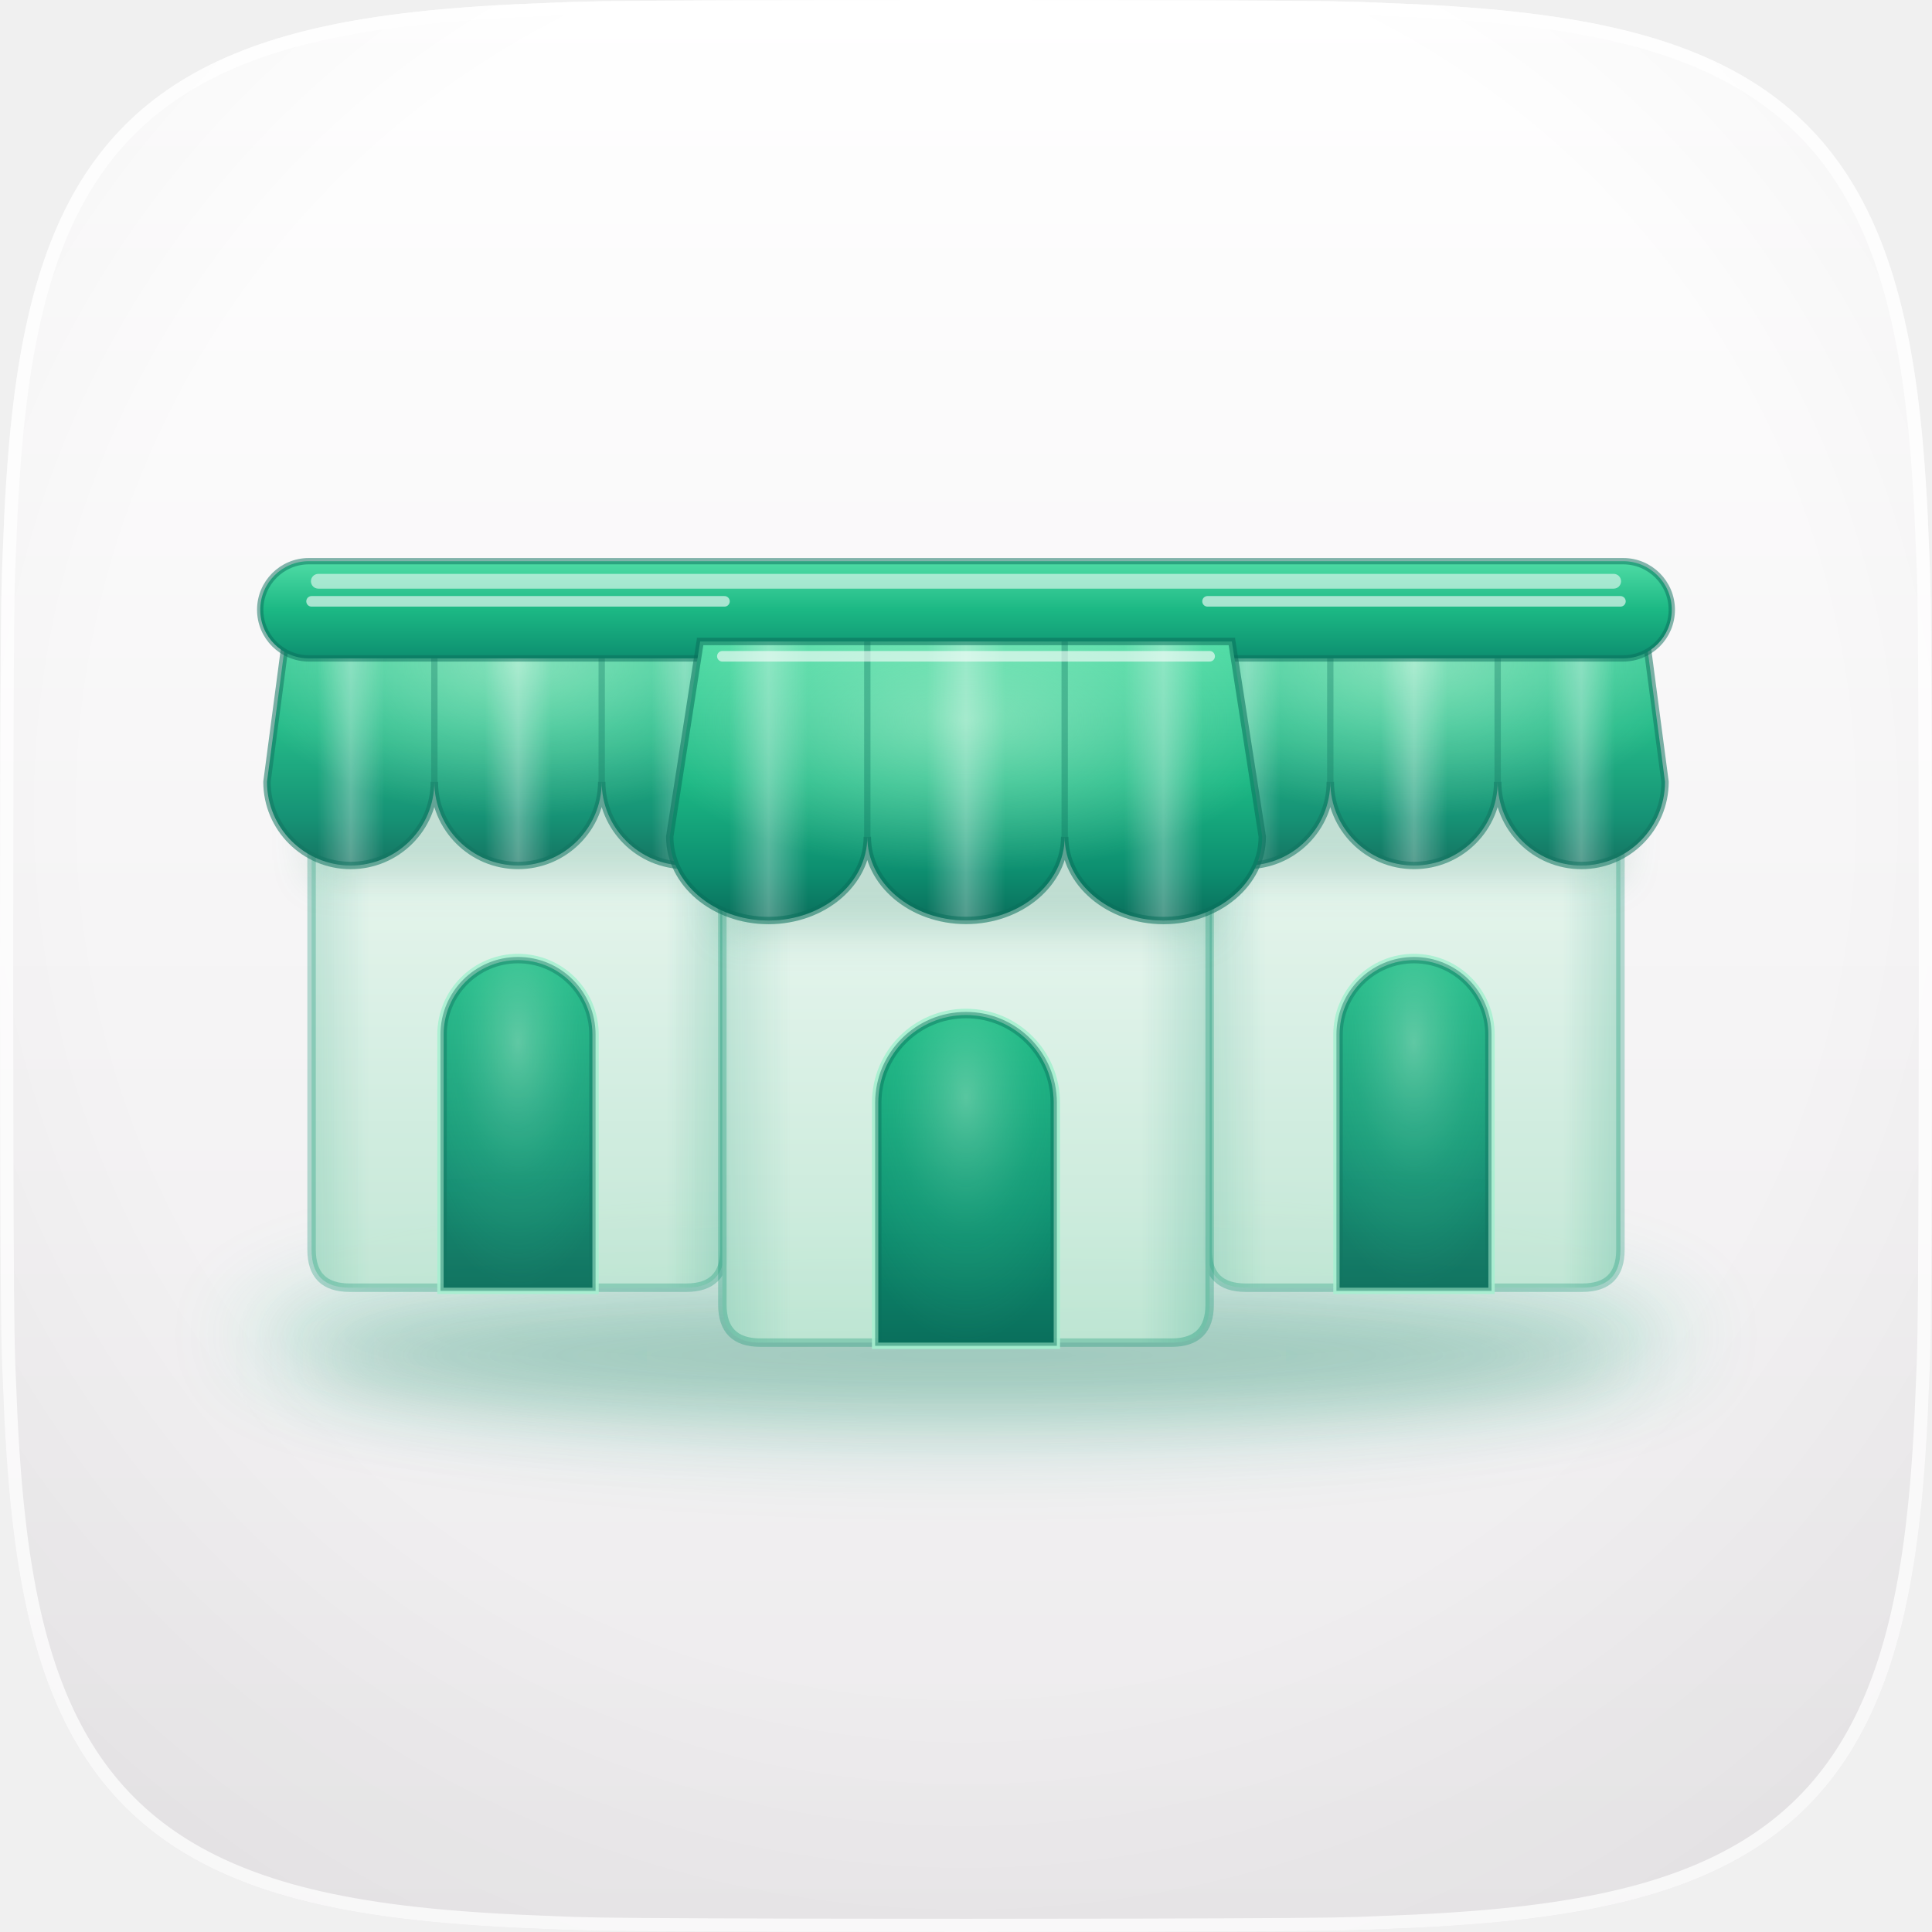
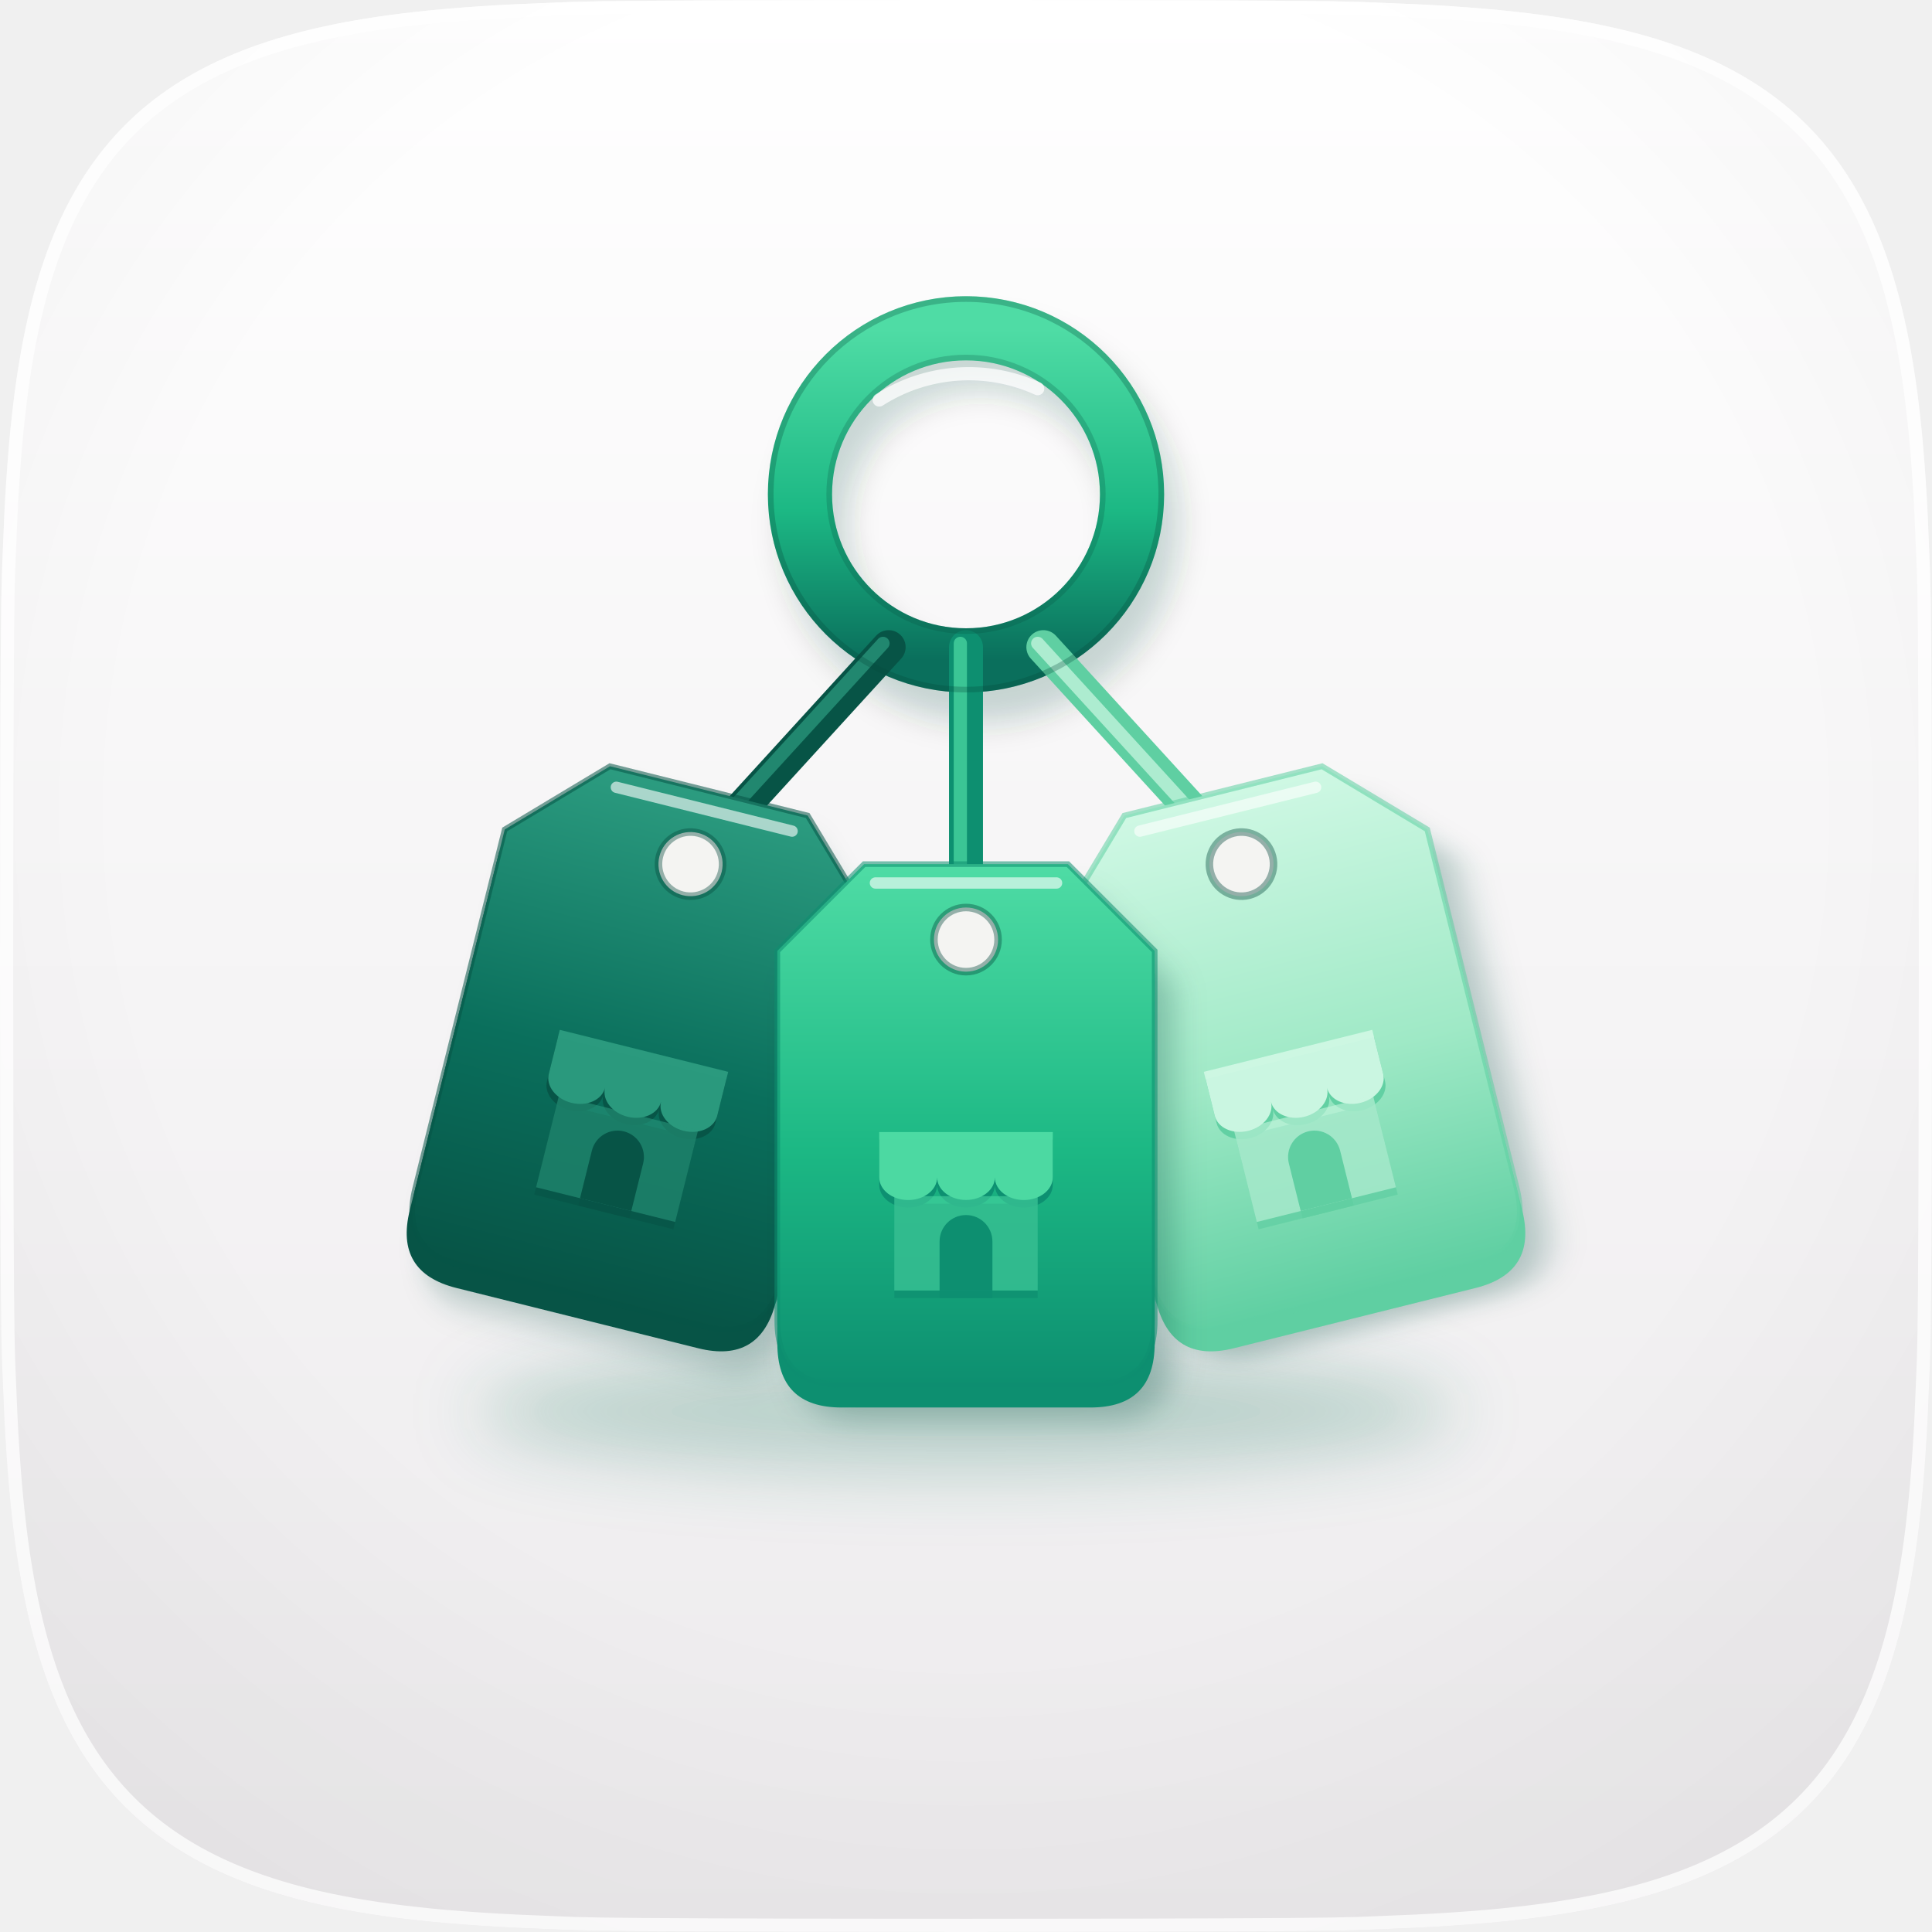
<svg xmlns="http://www.w3.org/2000/svg" width="1024" height="1024" viewBox="0 0 1024 1024">
  <defs>
    <clipPath id="mask">
      <path d="M1024.00,512.00C1024.00,569.33 1023.85,646.20 1023.56,683.99C1023.27,721.78 1022.83,723.03 1022.24,738.75C1021.66,754.47 1020.92,766.39 1020.04,778.30C1019.16,790.20 1018.13,800.36 1016.95,810.17C1015.77,819.99 1014.44,828.75 1012.95,837.17C1011.47,845.58 1009.83,853.28 1008.04,860.66C1006.25,868.04 1004.30,874.89 1002.19,881.45C1000.08,888.01 997.81,894.14 995.37,900.02C992.94,905.90 990.34,911.43 987.56,916.73C984.79,922.03 981.85,927.02 978.72,931.81C975.59,936.59 972.29,941.11 968.79,945.43C965.29,949.75 961.62,953.83 957.72,957.72C953.83,961.62 949.75,965.29 945.43,968.79C941.11,972.29 936.59,975.59 931.81,978.72C927.02,981.85 922.03,984.79 916.73,987.56C911.43,990.34 905.90,992.94 900.02,995.37C894.14,997.81 888.01,1000.08 881.45,1002.19C874.89,1004.30 868.04,1006.25 860.66,1008.04C853.28,1009.83 845.58,1011.47 837.17,1012.95C828.75,1014.44 819.99,1015.77 810.17,1016.95C800.36,1018.13 790.20,1019.16 778.30,1020.04C766.39,1020.92 754.47,1021.66 738.75,1022.24C723.03,1022.83 721.78,1023.27 683.99,1023.56C646.20,1023.85 569.33,1024.00 512.00,1024.00C454.67,1024.00 377.80,1023.85 340.01,1023.56C302.22,1023.27 300.97,1022.83 285.25,1022.24C269.53,1021.66 257.61,1020.92 245.70,1020.04C233.80,1019.16 223.64,1018.13 213.83,1016.95C204.01,1015.77 195.25,1014.44 186.83,1012.95C178.42,1011.47 170.72,1009.83 163.34,1008.04C155.96,1006.25 149.11,1004.30 142.55,1002.19C135.99,1000.08 129.86,997.81 123.98,995.37C118.10,992.94 112.57,990.34 107.27,987.56C101.97,984.79 96.98,981.85 92.19,978.72C87.41,975.59 82.89,972.29 78.57,968.79C74.25,965.29 70.17,961.62 66.28,957.72C62.38,953.83 58.71,949.75 55.21,945.43C51.71,941.11 48.41,936.59 45.28,931.81C42.15,927.02 39.21,922.03 36.44,916.73C33.66,911.43 31.06,905.90 28.63,900.02C26.19,894.14 23.92,888.01 21.81,881.45C19.70,874.89 17.75,868.04 15.96,860.66C14.17,853.28 12.53,845.58 11.05,837.17C9.56,828.75 8.23,819.99 7.05,810.17C5.87,800.36 4.84,790.20 3.96,778.30C3.08,766.39 2.34,754.47 1.76,738.75C1.17,723.03 0.73,721.78 0.44,683.99C0.15,646.20 0.00,569.33 0.00,512.00C0.00,454.67 0.15,377.80 0.44,340.01C0.73,302.22 1.17,300.97 1.76,285.25C2.34,269.53 3.08,257.61 3.96,245.70C4.84,233.80 5.87,223.64 7.05,213.83C8.23,204.01 9.56,195.25 11.05,186.83C12.53,178.42 14.17,170.72 15.96,163.34C17.75,155.96 19.70,149.11 21.81,142.55C23.92,135.99 26.19,129.86 28.63,123.98C31.06,118.10 33.66,112.57 36.44,107.27C39.21,101.97 42.15,96.98 45.28,92.19C48.41,87.41 51.71,82.89 55.21,78.57C58.71,74.25 62.38,70.17 66.28,66.28C70.17,62.38 74.25,58.71 78.57,55.21C82.89,51.71 87.41,48.41 92.19,45.28C96.98,42.15 101.97,39.21 107.27,36.44C112.57,33.66 118.10,31.06 123.98,28.63C129.86,26.19 135.99,23.92 142.55,21.81C149.11,19.70 155.96,17.75 163.34,15.96C170.72,14.17 178.42,12.53 186.83,11.05C195.25,9.56 204.01,8.23 213.83,7.05C223.64,5.87 233.80,4.84 245.70,3.96C257.61,3.08 269.53,2.34 285.25,1.76C300.97,1.17 302.22,0.73 340.01,0.44C377.80,0.15 454.67,0.00 512.00,0.00C569.33,0.00 646.20,0.15 683.99,0.44C721.78,0.73 723.03,1.17 738.75,1.76C754.47,2.34 766.39,3.08 778.30,3.96C790.20,4.84 800.36,5.87 810.17,7.05C819.99,8.23 828.75,9.56 837.17,11.05C845.58,12.53 853.28,14.17 860.66,15.96C868.04,17.75 874.89,19.70 881.45,21.81C888.01,23.92 894.14,26.19 900.02,28.63C905.90,31.06 911.43,33.66 916.73,36.44C922.03,39.21 927.02,42.15 931.81,45.28C936.59,48.41 941.11,51.71 945.43,55.21C949.75,58.71 953.83,62.38 957.72,66.28C961.62,70.17 965.29,74.25 968.79,78.57C972.29,82.89 975.59,87.41 978.72,92.19C981.85,96.98 984.79,101.97 987.56,107.27C990.34,112.57 992.94,118.10 995.37,123.98C997.81,129.86 1000.08,135.99 1002.19,142.55C1004.30,149.11 1006.25,155.96 1008.04,163.34C1009.83,170.72 1011.47,178.42 1012.95,186.83C1014.44,195.25 1015.77,204.01 1016.95,213.83C1018.13,223.64 1019.16,233.80 1020.04,245.70C1020.92,257.61 1021.66,269.53 1022.24,285.25C1022.83,300.97 1023.27,302.22 1023.56,340.01C1023.85,377.80 1024.00,454.67 1024.00,512.00Z" />
    </clipPath>
    <linearGradient id="ground" x1="0" y1="0" x2="0" y2="1">
      <stop offset="0" stop-color="#FFFFFF" />
      <stop offset="1" stop-color="#ECEAEC" />
    </linearGradient>
    <radialGradient id="vignette" cx="0.5" cy="0.42" r="0.72">
-       <stop offset="0.62" stop-color="#000" stop-opacity="0" />
+       <stop offset="0.6" stop-color="#000" stop-opacity="0" />
      <stop offset="1" stop-color="#000" stop-opacity="0.05" />
    </radialGradient>
-     <linearGradient id="gel-awning" x1="0" y1="0" x2="0" y2="1">
+     <filter id="soft" x="-20%" y="-20%" width="140%" height="140%">
+       <feGaussianBlur stdDeviation="18" />
+     </filter>
+     <filter id="blur8" x="-20%" y="-20%" width="140%" height="140%">
+       <feGaussianBlur stdDeviation="8" />
+     </filter>
+     <filter id="glow" x="-60%" y="-60%" width="220%" height="220%">
+       <feGaussianBlur stdDeviation="22" />
+     </filter>
+     <linearGradient id="tag0" x1="0" y1="0" x2="0" y2="1">
+       <stop offset="0" stop-color="#2C9C80" />
+       <stop offset="0.55" stop-color="#0A6F5C" />
+       <stop offset="1" stop-color="#075446" />
+     </linearGradient>
+     <linearGradient id="tag1" x1="0" y1="0" x2="0" y2="1">
+       <stop offset="0" stop-color="#CFF8E4" />
+       <stop offset="0.55" stop-color="#9FE9C6" />
+       <stop offset="1" stop-color="#5FCFA2" />
+     </linearGradient>
+     <linearGradient id="tag2" x1="0" y1="0" x2="0" y2="1">
      <stop offset="0" stop-color="#4FDCA5" />
-       <stop offset="0.50" stop-color="#1CB884" />
-       <stop offset="0.82" stop-color="#0D8F70" />
+       <stop offset="0.55" stop-color="#1CB884" />
+       <stop offset="1" stop-color="#0D8F70" />
+     </linearGradient>
+     <linearGradient id="ringgel" x1="0" y1="0" x2="0" y2="1">
+       <stop offset="0" stop-color="#4FDCA5" />
+       <stop offset="0.55" stop-color="#1CB884" />
      <stop offset="1" stop-color="#0A6F5C" />
    </linearGradient>
-     <radialGradient id="gel-glow" cx="0.5" cy="0.28" r="0.55">
-       <stop offset="0" stop-color="#BDF5D6" stop-opacity="0.55" />
-       <stop offset="1" stop-color="#BDF5D6" stop-opacity="0" />
-     </radialGradient>
-     <linearGradient id="gel-rail" x1="0" y1="0" x2="0" y2="1">
-       <stop offset="0" stop-color="#4FDCA5" />
-       <stop offset="0.5" stop-color="#1CB884" />
-       <stop offset="1" stop-color="#0D8F70" />
-     </linearGradient>
-     <linearGradient id="gel-door" x1="0" y1="0" x2="0" y2="1">
-       <stop offset="0" stop-color="#1CB884" />
-       <stop offset="0.6" stop-color="#0D8F70" />
-       <stop offset="1" stop-color="#0A6F5C" />
-     </linearGradient>
-     <linearGradient id="body" x1="0" y1="0" x2="0" y2="1">
-       <stop offset="0" stop-color="#EEF9F3" />
-       <stop offset="1" stop-color="#BFE7D4" />
-     </linearGradient>
-     <linearGradient id="panel-band" x1="0" y1="0" x2="1" y2="0">
-       <stop offset="0" stop-color="#FFFFFF" stop-opacity="0" />
-       <stop offset="0.5" stop-color="#FFFFFF" stop-opacity="0.3" />
-       <stop offset="1" stop-color="#FFFFFF" stop-opacity="0" />
-     </linearGradient>
-     <linearGradient id="body-sides" x1="0" y1="0" x2="1" y2="0">
-       <stop offset="0" stop-color="#0D8F70" stop-opacity="0.16" />
-       <stop offset="0.14" stop-color="#0D8F70" stop-opacity="0" />
-       <stop offset="0.86" stop-color="#0D8F70" stop-opacity="0" />
-       <stop offset="1" stop-color="#0D8F70" stop-opacity="0.20" />
-     </linearGradient>
-     <radialGradient id="door-glow" cx="0.5" cy="0.25" r="0.75">
-       <stop offset="0" stop-color="#BDF5D6" stop-opacity="0.4" />
-       <stop offset="0.55" stop-color="#4FDCA5" stop-opacity="0.15" />
-       <stop offset="1" stop-color="#4FDCA5" stop-opacity="0" />
-     </radialGradient>
-     <filter id="soft" x="-20%" y="-50%" width="140%" height="200%">
-       <feGaussianBlur stdDeviation="9" />
-     </filter>
-     <filter id="shadow" x="-30%" y="-200%" width="160%" height="500%">
+     <filter id="pool" x="-30%" y="-250%" width="160%" height="600%">
      <feGaussianBlur stdDeviation="18" />
    </filter>
  </defs>
  <g clip-path="url(#mask)">
    <g id="bg">
      <rect width="1024" height="1024" fill="url(#ground)" />
      <rect width="1024" height="1024" fill="url(#vignette)" />
      <path d="M1024.00,512.00C1024.00,569.33 1023.85,646.20 1023.56,683.99C1023.27,721.78 1022.83,723.03 1022.24,738.75C1021.66,754.47 1020.92,766.39 1020.04,778.30C1019.16,790.20 1018.13,800.36 1016.95,810.17C1015.77,819.99 1014.44,828.75 1012.95,837.17C1011.47,845.58 1009.83,853.28 1008.04,860.66C1006.25,868.04 1004.30,874.89 1002.19,881.45C1000.08,888.01 997.81,894.14 995.37,900.02C992.94,905.90 990.34,911.43 987.56,916.73C984.79,922.03 981.85,927.02 978.72,931.81C975.59,936.59 972.29,941.11 968.79,945.43C965.29,949.75 961.62,953.83 957.72,957.72C953.83,961.62 949.75,965.29 945.43,968.79C941.11,972.29 936.59,975.59 931.81,978.72C927.02,981.85 922.03,984.79 916.73,987.56C911.43,990.34 905.90,992.94 900.02,995.37C894.14,997.81 888.01,1000.08 881.45,1002.19C874.89,1004.30 868.04,1006.25 860.66,1008.04C853.28,1009.83 845.58,1011.47 837.17,1012.95C828.75,1014.44 819.99,1015.77 810.17,1016.95C800.36,1018.13 790.20,1019.16 778.30,1020.04C766.39,1020.92 754.47,1021.66 738.75,1022.24C723.03,1022.83 721.78,1023.27 683.99,1023.56C646.20,1023.85 569.33,1024.00 512.00,1024.00C454.67,1024.00 377.80,1023.85 340.01,1023.56C302.22,1023.27 300.97,1022.83 285.25,1022.24C269.53,1021.66 257.61,1020.92 245.70,1020.04C233.80,1019.16 223.64,1018.13 213.83,1016.95C204.01,1015.77 195.25,1014.44 186.83,1012.95C178.42,1011.47 170.72,1009.83 163.34,1008.04C155.96,1006.25 149.11,1004.30 142.55,1002.19C135.99,1000.08 129.86,997.81 123.98,995.37C118.10,992.94 112.57,990.34 107.27,987.56C101.97,984.79 96.98,981.85 92.19,978.72C87.41,975.59 82.89,972.29 78.57,968.79C74.25,965.29 70.17,961.62 66.28,957.72C62.38,953.83 58.71,949.75 55.21,945.43C51.71,941.11 48.41,936.59 45.28,931.81C42.15,927.02 39.21,922.03 36.44,916.73C33.66,911.43 31.06,905.90 28.63,900.02C26.19,894.14 23.92,888.01 21.81,881.45C19.70,874.89 17.75,868.04 15.96,860.66C14.17,853.28 12.53,845.58 11.05,837.17C9.56,828.75 8.23,819.99 7.05,810.17C5.87,800.36 4.84,790.20 3.96,778.30C3.08,766.39 2.34,754.47 1.76,738.75C1.17,723.03 0.73,721.78 0.44,683.99C0.15,646.20 0.00,569.33 0.00,512.00C0.00,454.67 0.15,377.80 0.44,340.01C0.73,302.22 1.17,300.97 1.76,285.25C2.34,269.53 3.08,257.61 3.96,245.70C4.84,233.80 5.87,223.64 7.05,213.83C8.23,204.01 9.56,195.25 11.05,186.83C12.53,178.42 14.17,170.72 15.96,163.34C17.75,155.96 19.70,149.11 21.81,142.55C23.92,135.99 26.19,129.86 28.63,123.98C31.06,118.10 33.66,112.57 36.44,107.27C39.21,101.97 42.15,96.98 45.28,92.19C48.41,87.41 51.71,82.89 55.21,78.57C58.71,74.25 62.38,70.17 66.28,66.28C70.17,62.38 74.25,58.71 78.57,55.21C82.89,51.71 87.41,48.41 92.19,45.28C96.98,42.15 101.97,39.21 107.27,36.44C112.57,33.66 118.10,31.06 123.98,28.63C129.86,26.19 135.99,23.92 142.55,21.81C149.11,19.70 155.96,17.75 163.34,15.96C170.72,14.17 178.42,12.53 186.83,11.05C195.25,9.56 204.01,8.23 213.83,7.05C223.64,5.87 233.80,4.84 245.70,3.96C257.61,3.08 269.53,2.34 285.25,1.76C300.97,1.17 302.22,0.73 340.01,0.44C377.80,0.15 454.67,0.00 512.00,0.00C569.33,0.00 646.20,0.15 683.99,0.44C721.78,0.73 723.03,1.17 738.75,1.76C754.47,2.34 766.39,3.08 778.30,3.96C790.20,4.84 800.36,5.87 810.17,7.05C819.99,8.23 828.75,9.56 837.17,11.05C845.58,12.53 853.28,14.17 860.66,15.96C868.04,17.75 874.89,19.70 881.45,21.81C888.01,23.92 894.14,26.19 900.02,28.63C905.90,31.06 911.43,33.66 916.73,36.44C922.03,39.21 927.02,42.15 931.81,45.28C936.59,48.41 941.11,51.71 945.43,55.21C949.75,58.71 953.83,62.38 957.72,66.28C961.62,70.17 965.29,74.25 968.79,78.57C972.29,82.89 975.59,87.41 978.72,92.19C981.85,96.98 984.79,101.97 987.56,107.27C990.34,112.57 992.94,118.10 995.37,123.98C997.81,129.86 1000.08,135.99 1002.19,142.55C1004.30,149.11 1006.25,155.96 1008.04,163.34C1009.83,170.72 1011.47,178.42 1012.95,186.83C1014.44,195.25 1015.77,204.01 1016.95,213.83C1018.13,223.64 1019.16,233.80 1020.04,245.70C1020.92,257.61 1021.66,269.53 1022.24,285.25C1022.83,300.97 1023.27,302.22 1023.56,340.01C1023.85,377.80 1024.00,454.67 1024.00,512.00Z" fill="none" stroke="#FFFFFF" stroke-opacity="0.75" stroke-width="14" />
    </g>
-     <g id="mid" transform="translate(512,508) scale(1.12) translate(-512,-500)">
-       <ellipse cx="512.0" cy="677.8" rx="344.0" ry="52.0" fill="#1CB884" opacity="0.16" filter="url(#shadow)" />
-       <ellipse cx="512.0" cy="687.8" rx="314.0" ry="26" fill="#1F7A5E" opacity="0.3" filter="url(#shadow)" />
-       <g id="shop-left" opacity="0.96">
-         <defs>
-           <clipPath id="clip-left">
-             <path d="M193.4,324.0 L406.6,324.0 L418.8,416.4 A39.6,39.6 0 0 1 339.6,416.4 A39.6,39.6 0 0 1 260.4,416.4 A39.6,39.6 0 0 1 181.2,416.4 Z" />
-           </clipPath>
-           <clipPath id="body-clip-left">
-             <path d="M202.3,405.8 L397.7,405.8 L397.7,637.8 Q397.7,655.8 379.7,655.8 L220.3,655.8 Q202.3,655.8 202.3,637.8 Z" />
-           </clipPath>
-         </defs>
-         <path d="M202.3,405.8 L397.7,405.8 L397.7,637.8 Q397.7,655.8 379.7,655.8 L220.3,655.8 Q202.3,655.8 202.3,637.8 Z" fill="url(#body)" fill-opacity="0.94" stroke="#0D8F70" stroke-opacity="0.30" stroke-width="4" />
-         <rect x="202.3" y="405.8" width="195.4" height="55.4" fill="#1F7A5E" opacity="0.2" filter="url(#soft)" />
-         <g clip-path="url(#body-clip-left)">
-           <rect x="202.3" y="405.8" width="195.4" height="250.0" fill="url(#body-sides)" />
+     <g id="mid">
+       <circle cx="520" cy="278" r="88" fill="none" stroke="#064A3C" stroke-opacity="0.2" stroke-width="34" filter="url(#blur8)" />
+       <ellipse cx="512" cy="748.0" rx="260" ry="32" fill="#1F7A5E" opacity="0.26" filter="url(#pool)" />
+     </g>
+     <g id="fg">
+       <circle cx="512" cy="262" r="88" fill="none" stroke="url(#ringgel)" stroke-width="34" />
+       <path d="M471,343 L366,458" stroke="#075446" stroke-width="18" stroke-linecap="round" />
+       <path d="M471,343 L366,458" stroke="#2C9C80" stroke-width="7" stroke-linecap="round" opacity="0.7" transform="translate(-3,-2)" />
+       <path d="M553,343 L658,458" stroke="#5FCFA2" stroke-width="18" stroke-linecap="round" />
+       <path d="M553,343 L658,458" stroke="#CFF8E4" stroke-width="7" stroke-linecap="round" opacity="0.7" transform="translate(-3,-2)" />
+       <path d="M512,343 L512,498" stroke="#0D8F70" stroke-width="18" stroke-linecap="round" />
+       <path d="M512,343 L512,498" stroke="#4FDCA5" stroke-width="7" stroke-linecap="round" opacity="0.7" transform="translate(-3,-2)" />
+       <circle cx="512" cy="262" r="103.5" fill="none" stroke="#064A3C" stroke-opacity="0.28" stroke-width="3" />
+       <circle cx="512" cy="262" r="72.5" fill="none" stroke="#064A3C" stroke-opacity="0.22" stroke-width="3" />
+       <g transform="rotate(14 366 458.0)">
+         <path d="M312.0,418.0 L420.0,418.0 L466.0,464.0 L466.0,660.0 Q466.0,694.0 432.0,694.0 L300.0,694.0 Q266.0,694.0 266.0,660.0 L266.0,464.0 Z" fill="#064A3C" opacity="0.28" transform="translate(10,18)" filter="url(#blur8)" />
+         <path d="M312.0,418.0 L420.0,418.0 L466.0,464.0 L466.0,660.0 Q466.0,694.0 432.0,694.0 L300.0,694.0 Q266.0,694.0 266.0,660.0 L266.0,464.0 Z" fill="#075446" transform="translate(0,12)" />
+         <path d="M312.0,418.0 L420.0,418.0 L466.0,464.0 L466.0,660.0 Q466.0,694.0 432.0,694.0 L300.0,694.0 Q266.0,694.0 266.0,660.0 L266.0,464.0 Z" fill="url(#tag0)" />
+         <path d="M312.0,418.0 L420.0,418.0 L466.0,464.0 L466.0,660.0 Q466.0,694.0 432.0,694.0 L300.0,694.0 Q266.0,694.0 266.0,660.0 L266.0,464.0 Z" fill="none" stroke="#075446" stroke-opacity="0.55" stroke-width="3" />
+         <circle cx="366" cy="458.0" r="17" fill="#F4F4F2" />
+         <circle cx="366" cy="458.0" r="17" fill="none" stroke="#064A3C" stroke-opacity="0.4" stroke-width="4" />
+         <g opacity="0.95" transform="translate(0,4)">
+           <path d="M320,560 L412,560 L412,584 A15.3,12.0 0 0 1 381.3,584.0 A15.3,12.0 0 0 1 350.7,584.0 A15.3,12.0 0 0 1 320.0,584.0 Z" fill="#075446" />
+           <path d="M328,594 L404,594 L404,644 L328,644 Z" fill="#075446" fill-opacity="0.7" />
+           <path d="M352,644 L352,618 A14,14 0 0 1 380,618 L380,644 Z" fill="#075446" />
        </g>
-         <path d="M264.8,655.8 L264.8,536.0 A35.2,35.2 0 0 1 335.2,536.0 L335.2,655.8 Z" fill="none" stroke="#A6F0CF" stroke-opacity="0.9" stroke-width="6" />
-         <path d="M264.8,655.8 L264.8,536.0 A35.2,35.2 0 0 1 335.2,536.0 L335.2,655.8 Z" fill="url(#gel-door)" />
-         <path d="M264.8,655.8 L264.8,536.0 A35.2,35.2 0 0 1 335.2,536.0 L335.2,655.8 Z" fill="url(#door-glow)" />
-         <path d="M264.8,655.8 L264.8,536.0 A35.2,35.2 0 0 1 335.2,536.0 L335.2,655.8 Z" fill="none" stroke="#0A6F5C" stroke-opacity="0.45" stroke-width="3" />
-         <path d="M193.4,324.0 L406.6,324.0 L418.8,416.4 A39.6,39.6 0 0 1 339.6,416.4 A39.6,39.6 0 0 1 260.4,416.4 A39.6,39.6 0 0 1 181.2,416.4 Z" fill="url(#gel-awning)" />
-         <path d="M193.4,324.0 L406.6,324.0 L418.8,416.4 A39.6,39.6 0 0 1 339.6,416.4 A39.6,39.6 0 0 1 260.4,416.4 A39.6,39.6 0 0 1 181.2,416.4 Z" fill="url(#gel-glow)" />
-         <g clip-path="url(#clip-left)">
-           <rect x="205.0" y="324.0" width="31.7" height="132.0" fill="url(#panel-band)" />
-           <rect x="284.2" y="324.0" width="31.7" height="132.0" fill="url(#panel-band)" />
-           <path d="M260.4,324.0 L260.4,416.4" stroke="#0A6F5C" stroke-opacity="0.35" stroke-width="3" />
-           <rect x="363.3" y="324.0" width="31.7" height="132.0" fill="url(#panel-band)" />
-           <path d="M339.6,324.0 L339.6,416.4" stroke="#0A6F5C" stroke-opacity="0.35" stroke-width="3" />
+         <g opacity="0.95">
+           <path d="M320,560 L412,560 L412,584 A15.3,12.0 0 0 1 381.3,584.0 A15.3,12.0 0 0 1 350.7,584.0 A15.3,12.0 0 0 1 320.0,584.0 Z" fill="#2C9C80" />
+           <path d="M328,594 L404,594 L404,644 L328,644 Z" fill="#2C9C80" fill-opacity="0.55" />
+           <path d="M352,644 L352,618 A14,14 0 0 1 380,618 L380,644 Z" fill="#075446" />
        </g>
-         <path d="M193.4,324.0 L406.6,324.0 L418.8,416.4 A39.6,39.6 0 0 1 339.6,416.4 A39.6,39.6 0 0 1 260.4,416.4 A39.6,39.6 0 0 1 181.2,416.4 Z" fill="none" stroke="#0A6F5C" stroke-opacity="0.55" stroke-width="3.5" />
+         <path d="M318.0,428.0 L414.0,428.0" stroke="#FFFFFF" stroke-opacity="0.6" stroke-width="6" stroke-linecap="round" />
      </g>
-       <g id="shop-right" opacity="0.96">
-         <defs>
-           <clipPath id="clip-right">
-             <path d="M617.4,324.0 L830.6,324.0 L842.8,416.4 A39.6,39.6 0 0 1 763.6,416.4 A39.6,39.6 0 0 1 684.4,416.4 A39.6,39.6 0 0 1 605.2,416.4 Z" />
-           </clipPath>
-           <clipPath id="body-clip-right">
-             <path d="M626.3,405.8 L821.7,405.8 L821.7,637.8 Q821.7,655.8 803.7,655.8 L644.3,655.8 Q626.3,655.8 626.3,637.8 Z" />
-           </clipPath>
-         </defs>
-         <path d="M626.3,405.8 L821.7,405.8 L821.7,637.8 Q821.7,655.8 803.7,655.8 L644.3,655.8 Q626.3,655.8 626.3,637.8 Z" fill="url(#body)" fill-opacity="0.94" stroke="#0D8F70" stroke-opacity="0.30" stroke-width="4" />
-         <rect x="626.3" y="405.8" width="195.4" height="55.4" fill="#1F7A5E" opacity="0.2" filter="url(#soft)" />
-         <g clip-path="url(#body-clip-right)">
-           <rect x="626.3" y="405.8" width="195.4" height="250.0" fill="url(#body-sides)" />
+       <g transform="rotate(-14 658 458.0)">
+         <path d="M604.0,418.0 L712.0,418.0 L758.0,464.0 L758.0,660.0 Q758.0,694.0 724.0,694.0 L592.0,694.0 Q558.0,694.0 558.0,660.0 L558.0,464.0 Z" fill="#064A3C" opacity="0.28" transform="translate(10,18)" filter="url(#blur8)" />
+         <path d="M604.0,418.0 L712.0,418.0 L758.0,464.0 L758.0,660.0 Q758.0,694.0 724.0,694.0 L592.0,694.0 Q558.0,694.0 558.0,660.0 L558.0,464.0 Z" fill="#5FCFA2" transform="translate(0,12)" />
+         <path d="M604.0,418.0 L712.0,418.0 L758.0,464.0 L758.0,660.0 Q758.0,694.0 724.0,694.0 L592.0,694.0 Q558.0,694.0 558.0,660.0 L558.0,464.0 Z" fill="url(#tag1)" />
+         <path d="M604.0,418.0 L712.0,418.0 L758.0,464.0 L758.0,660.0 Q758.0,694.0 724.0,694.0 L592.0,694.0 Q558.0,694.0 558.0,660.0 L558.0,464.0 Z" fill="none" stroke="#5FCFA2" stroke-opacity="0.55" stroke-width="3" />
+         <circle cx="658" cy="458.0" r="17" fill="#F4F4F2" />
+         <circle cx="658" cy="458.0" r="17" fill="none" stroke="#064A3C" stroke-opacity="0.4" stroke-width="4" />
+         <g opacity="0.95" transform="translate(0,4)">
+           <path d="M612,560 L704,560 L704,584 A15.3,12.0 0 0 1 673.3,584.0 A15.3,12.0 0 0 1 642.7,584.0 A15.3,12.0 0 0 1 612.0,584.0 Z" fill="#5FCFA2" />
+           <path d="M620,594 L696,594 L696,644 L620,644 Z" fill="#5FCFA2" fill-opacity="0.7" />
+           <path d="M644,644 L644,618 A14,14 0 0 1 672,618 L672,644 Z" fill="#5FCFA2" />
        </g>
-         <path d="M688.8,655.8 L688.8,536.0 A35.2,35.2 0 0 1 759.2,536.0 L759.2,655.8 Z" fill="none" stroke="#A6F0CF" stroke-opacity="0.9" stroke-width="6" />
-         <path d="M688.8,655.8 L688.8,536.0 A35.2,35.2 0 0 1 759.2,536.0 L759.2,655.8 Z" fill="url(#gel-door)" />
-         <path d="M688.8,655.8 L688.8,536.0 A35.2,35.2 0 0 1 759.2,536.0 L759.2,655.8 Z" fill="url(#door-glow)" />
-         <path d="M688.8,655.8 L688.8,536.0 A35.2,35.2 0 0 1 759.2,536.0 L759.2,655.8 Z" fill="none" stroke="#0A6F5C" stroke-opacity="0.45" stroke-width="3" />
-         <path d="M617.4,324.0 L830.6,324.0 L842.8,416.4 A39.6,39.6 0 0 1 763.6,416.4 A39.6,39.6 0 0 1 684.4,416.4 A39.6,39.6 0 0 1 605.2,416.4 Z" fill="url(#gel-awning)" />
-         <path d="M617.4,324.0 L830.6,324.0 L842.8,416.4 A39.6,39.6 0 0 1 763.6,416.4 A39.6,39.6 0 0 1 684.4,416.4 A39.6,39.6 0 0 1 605.2,416.4 Z" fill="url(#gel-glow)" />
-         <g clip-path="url(#clip-right)">
-           <rect x="629.0" y="324.0" width="31.7" height="132.0" fill="url(#panel-band)" />
-           <rect x="708.2" y="324.0" width="31.7" height="132.0" fill="url(#panel-band)" />
-           <path d="M684.4,324.0 L684.4,416.4" stroke="#0A6F5C" stroke-opacity="0.35" stroke-width="3" />
-           <rect x="787.3" y="324.0" width="31.7" height="132.0" fill="url(#panel-band)" />
-           <path d="M763.6,324.0 L763.6,416.4" stroke="#0A6F5C" stroke-opacity="0.35" stroke-width="3" />
+         <g opacity="0.95">
+           <path d="M612,560 L704,560 L704,584 A15.3,12.0 0 0 1 673.3,584.0 A15.3,12.0 0 0 1 642.7,584.0 A15.3,12.0 0 0 1 612.0,584.0 Z" fill="#CFF8E4" />
+           <path d="M620,594 L696,594 L696,644 L620,644 Z" fill="#CFF8E4" fill-opacity="0.55" />
+           <path d="M644,644 L644,618 A14,14 0 0 1 672,618 L672,644 Z" fill="#5FCFA2" />
        </g>
-         <path d="M617.4,324.0 L830.6,324.0 L842.8,416.4 A39.6,39.6 0 0 1 763.6,416.4 A39.6,39.6 0 0 1 684.4,416.4 A39.6,39.6 0 0 1 605.2,416.4 Z" fill="none" stroke="#0A6F5C" stroke-opacity="0.55" stroke-width="3.5" />
+         <path d="M610.0,428.0 L706.0,428.0" stroke="#FFFFFF" stroke-opacity="0.6" stroke-width="6" stroke-linecap="round" />
+       </g>
+       <g transform="rotate(0 512 498.0)">
+         <path d="M458.0,458.0 L566.0,458.0 L612.0,504.0 L612.0,700.0 Q612.0,734.0 578.0,734.0 L446.0,734.0 Q412.0,734.0 412.0,700.0 L412.0,504.0 Z" fill="#064A3C" opacity="0.28" transform="translate(10,18)" filter="url(#blur8)" />
+         <path d="M458.0,458.0 L566.0,458.0 L612.0,504.0 L612.0,700.0 Q612.0,734.0 578.0,734.0 L446.0,734.0 Q412.0,734.0 412.0,700.0 L412.0,504.0 Z" fill="#0D8F70" transform="translate(0,12)" />
+         <path d="M458.0,458.0 L566.0,458.0 L612.0,504.0 L612.0,700.0 Q612.0,734.0 578.0,734.0 L446.0,734.0 Q412.0,734.0 412.0,700.0 L412.0,504.0 Z" fill="url(#tag2)" />
+         <path d="M458.0,458.0 L566.0,458.0 L612.0,504.0 L612.0,700.0 Q612.0,734.0 578.0,734.0 L446.0,734.0 Q412.0,734.0 412.0,700.0 L412.0,504.0 Z" fill="none" stroke="#0D8F70" stroke-opacity="0.55" stroke-width="3" />
+         <circle cx="512" cy="498.0" r="17" fill="#F4F4F2" />
+         <circle cx="512" cy="498.0" r="17" fill="none" stroke="#064A3C" stroke-opacity="0.4" stroke-width="4" />
+         <g opacity="0.95" transform="translate(0,4)">
+           <path d="M466,600 L558,600 L558,624 A15.3,12.0 0 0 1 527.3,624.0 A15.3,12.0 0 0 1 496.7,624.0 A15.3,12.0 0 0 1 466.0,624.0 Z" fill="#0D8F70" />
+           <path d="M474,634 L550,634 L550,684 L474,684 Z" fill="#0D8F70" fill-opacity="0.7" />
+           <path d="M498,684 L498,658 A14,14 0 0 1 526,658 L526,684 Z" fill="#0D8F70" />
+         </g>
+         <g opacity="0.95">
+           <path d="M466,600 L558,600 L558,624 A15.3,12.0 0 0 1 527.3,624.0 A15.3,12.0 0 0 1 496.7,624.0 A15.3,12.0 0 0 1 466.0,624.0 Z" fill="#4FDCA5" />
+           <path d="M474,634 L550,634 L550,684 L474,684 Z" fill="#4FDCA5" fill-opacity="0.55" />
+           <path d="M498,684 L498,658 A14,14 0 0 1 526,658 L526,684 Z" fill="#0D8F70" />
+         </g>
+         <path d="M464.0,468.0 L560.0,468.0" stroke="#FFFFFF" stroke-opacity="0.6" stroke-width="6" stroke-linecap="round" />
      </g>
    </g>
-     <g id="fg" transform="translate(512,508) scale(1.12) translate(-512,-500)">
-       <rect x="178" y="312" width="668" height="46" rx="23.0" fill="url(#gel-rail)" />
-       <rect x="178" y="312" width="668" height="46" rx="23.0" fill="none" stroke="#0A6F5C" stroke-opacity="0.5" stroke-width="3" />
-       <g id="shop-centre" opacity="1.0">
-         <defs>
-           <clipPath id="clip-centre">
-             <path d="M386.2,350.0 L637.8,350.0 L652.2,442.4 A46.7,39.6 0 0 1 558.7,442.4 A46.7,39.6 0 0 1 465.3,442.4 A46.7,39.6 0 0 1 371.8,442.4 Z" />
-           </clipPath>
-           <clipPath id="body-clip-centre">
-             <path d="M396.7,431.8 L627.3,431.8 L627.3,663.8 Q627.3,681.8 609.3,681.8 L414.7,681.8 Q396.7,681.8 396.7,663.8 Z" />
-           </clipPath>
-         </defs>
-         <path d="M396.7,431.8 L627.3,431.8 L627.3,663.8 Q627.3,681.8 609.3,681.8 L414.7,681.8 Q396.7,681.8 396.7,663.8 Z" fill="url(#body)" fill-opacity="0.94" stroke="#0D8F70" stroke-opacity="0.30" stroke-width="4" />
-         <rect x="396.7" y="431.8" width="230.6" height="55.4" fill="#1F7A5E" opacity="0.2" filter="url(#soft)" />
-         <g clip-path="url(#body-clip-centre)">
-           <rect x="396.7" y="431.8" width="230.6" height="250.0" fill="url(#body-sides)" />
-         </g>
-         <path d="M470.5,681.8 L470.5,568.3 A41.5,41.5 0 0 1 553.5,568.3 L553.5,681.8 Z" fill="none" stroke="#A6F0CF" stroke-opacity="0.9" stroke-width="6" />
-         <path d="M470.5,681.8 L470.5,568.3 A41.5,41.5 0 0 1 553.5,568.3 L553.5,681.8 Z" fill="url(#gel-door)" />
-         <path d="M470.5,681.8 L470.5,568.3 A41.5,41.5 0 0 1 553.5,568.3 L553.5,681.8 Z" fill="url(#door-glow)" />
-         <path d="M470.5,681.8 L470.5,568.3 A41.5,41.5 0 0 1 553.5,568.3 L553.5,681.8 Z" fill="none" stroke="#0A6F5C" stroke-opacity="0.45" stroke-width="3" />
-         <path d="M386.2,350.0 L637.8,350.0 L652.2,442.4 A46.7,39.6 0 0 1 558.7,442.4 A46.7,39.6 0 0 1 465.3,442.4 A46.7,39.6 0 0 1 371.8,442.4 Z" fill="url(#gel-awning)" />
-         <path d="M386.2,350.0 L637.8,350.0 L652.2,442.4 A46.7,39.6 0 0 1 558.7,442.4 A46.7,39.6 0 0 1 465.3,442.4 A46.7,39.6 0 0 1 371.8,442.4 Z" fill="url(#gel-glow)" />
-         <g clip-path="url(#clip-centre)">
-           <rect x="399.9" y="350.0" width="37.4" height="132.0" fill="url(#panel-band)" />
-           <rect x="493.3" y="350.0" width="37.4" height="132.0" fill="url(#panel-band)" />
-           <path d="M465.3,350.0 L465.3,442.4" stroke="#0A6F5C" stroke-opacity="0.35" stroke-width="3" />
-           <rect x="586.8" y="350.0" width="37.4" height="132.0" fill="url(#panel-band)" />
-           <path d="M558.7,350.0 L558.7,442.4" stroke="#0A6F5C" stroke-opacity="0.35" stroke-width="3" />
-         </g>
-         <path d="M386.2,350.0 L637.8,350.0 L652.2,442.4 A46.7,39.6 0 0 1 558.7,442.4 A46.7,39.6 0 0 1 465.3,442.4 A46.7,39.6 0 0 1 371.8,442.4 Z" fill="none" stroke="#0A6F5C" stroke-opacity="0.55" stroke-width="3.5" />
-       </g>
-     </g>
-     <g id="highlight" transform="translate(512,508) scale(1.12) translate(-512,-500)">
-       <rect x="202" y="318" width="620" height="7" rx="3.5" fill="#FFFFFF" opacity="0.55" />
-       <path d="M202.3,331.0 L397.7,331.0" stroke="#FFFFFF" stroke-opacity="0.6" stroke-width="5" stroke-linecap="round" />
-       <path d="M626.3,331.0 L821.7,331.0" stroke="#FFFFFF" stroke-opacity="0.6" stroke-width="5" stroke-linecap="round" />
-       <path d="M396.7,357.0 L627.3,357.0" stroke="#FFFFFF" stroke-opacity="0.6" stroke-width="5" stroke-linecap="round" />
+     <g id="highlight">
+       <path d="M466,212 A88,88 0 0 1 550,206" fill="none" stroke="#FFFFFF" stroke-opacity="0.75" stroke-width="7" stroke-linecap="round" />
    </g>
  </g>
</svg>
